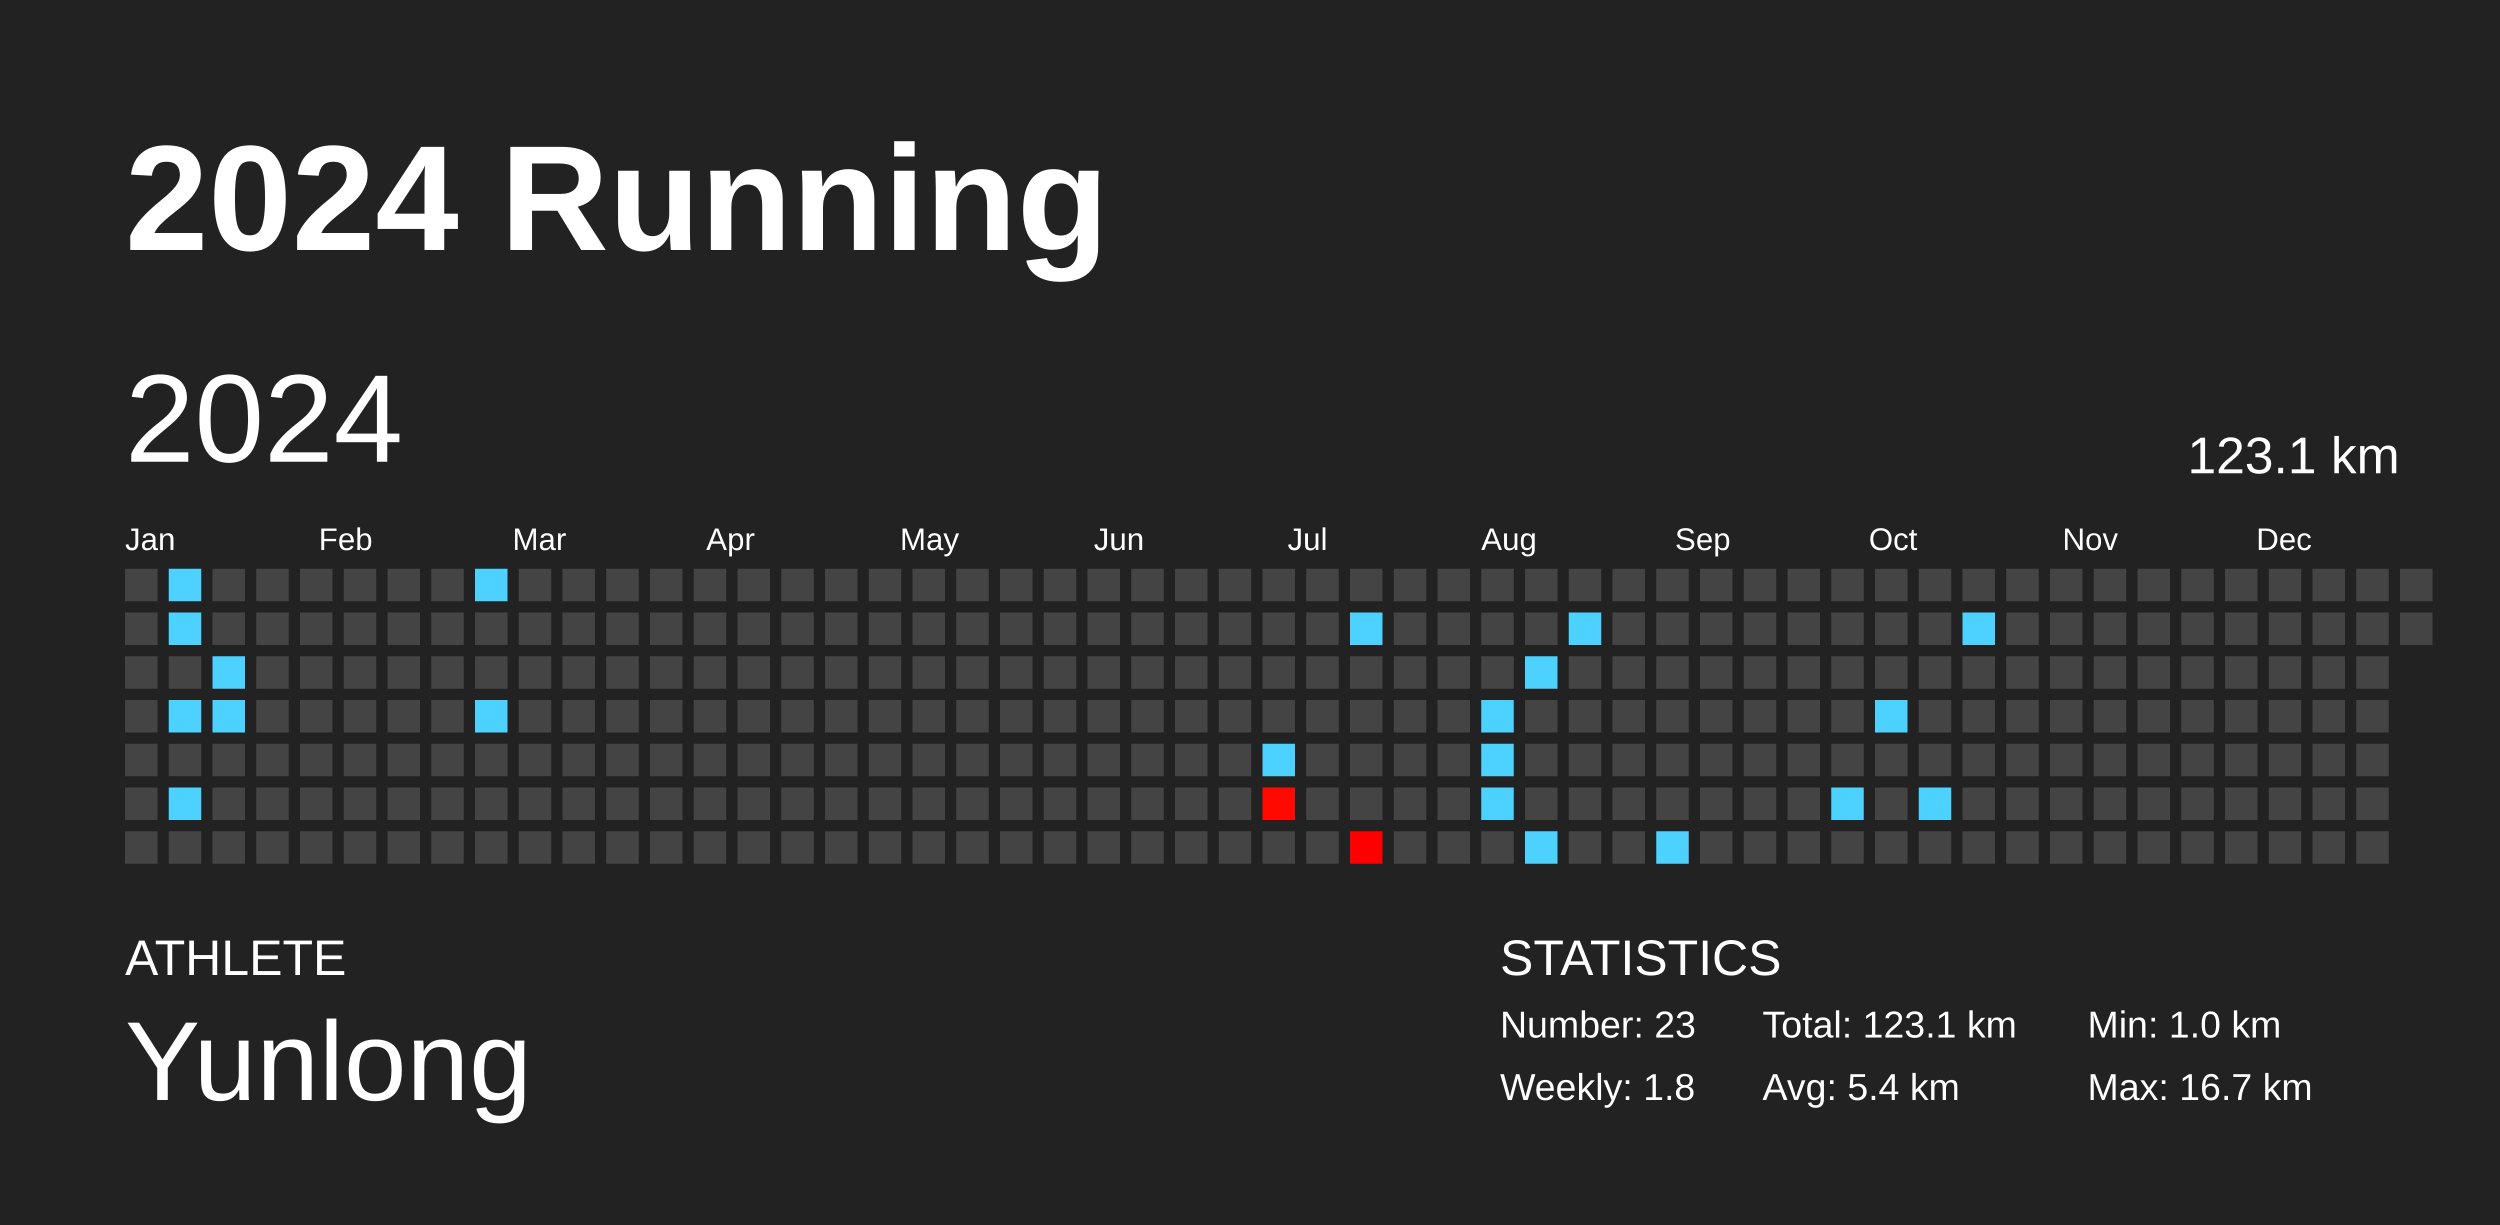
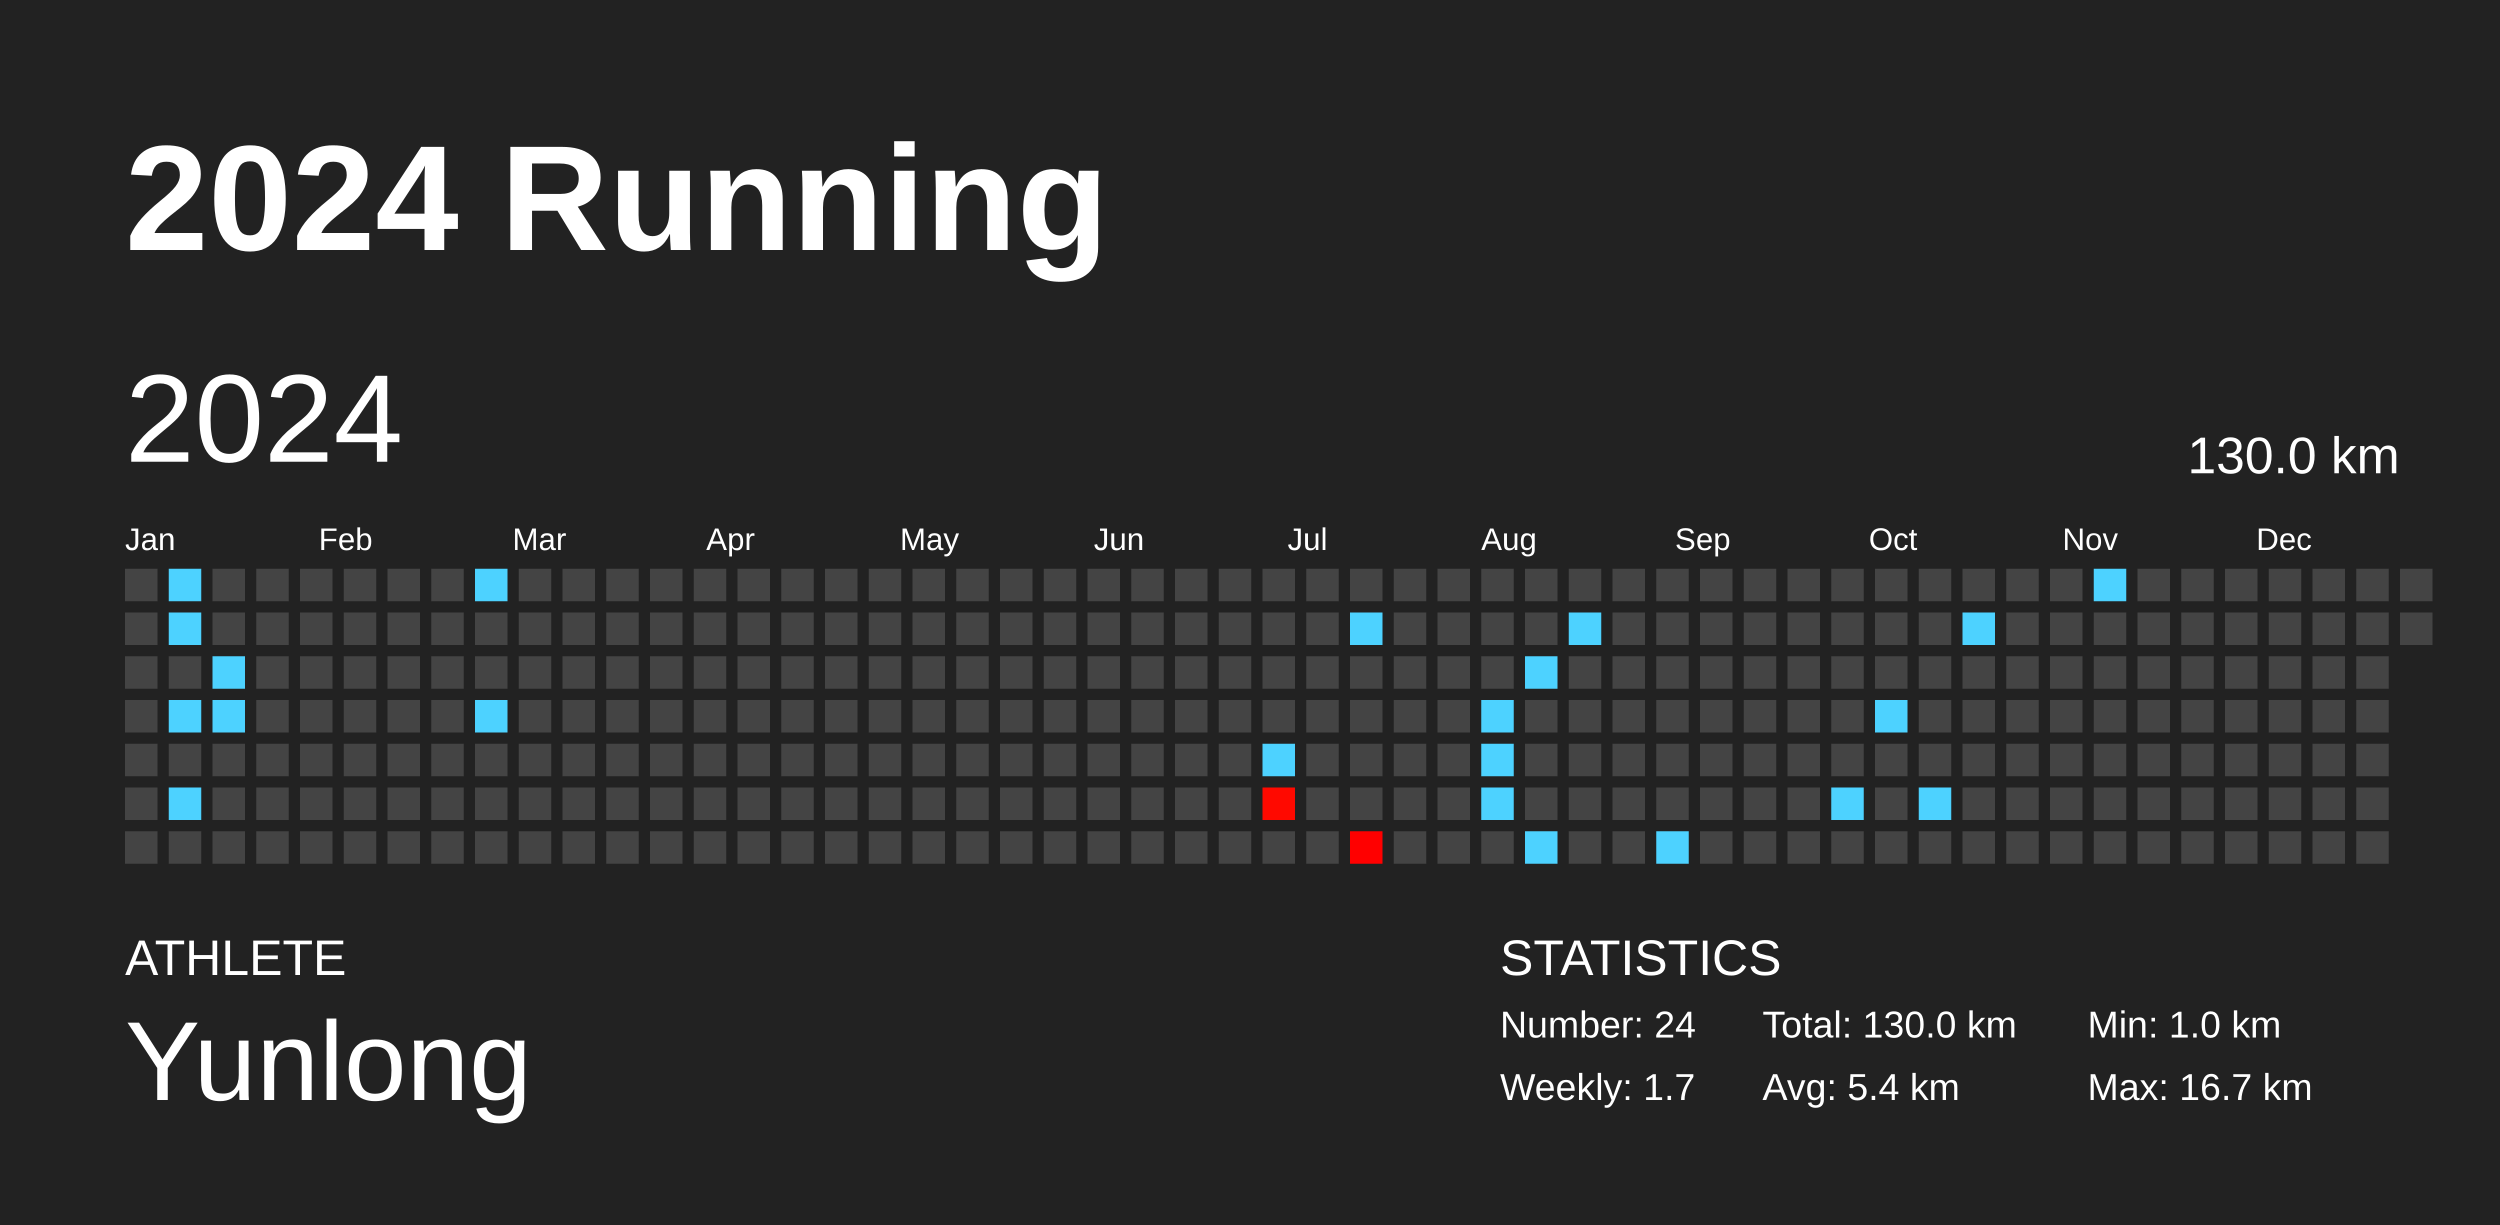
<svg xmlns="http://www.w3.org/2000/svg" baseProfile="full" height="98mm" version="1.1" viewBox="0,0,200,98" width="200mm">
  <defs />
  <rect fill="#222222" height="98" width="200" x="0" y="0" />
  <text fill="#FFFFFF" style="font-size:12px; font-family:Arial; font-weight:bold;" x="10" y="20">2024 Running</text>
  <text fill="#FFFFFF" style="font-size:4px; font-family:Arial" x="10" y="78">ATHLETE</text>
  <text fill="#FFFFFF" style="font-size:9px; font-family:Arial" x="10" y="88">Yunlong</text>
  <text fill="#FFFFFF" style="font-size:4px; font-family:Arial" x="120" y="78">STATISTICS</text>
-   <text fill="#FFFFFF" style="font-size:3px; font-family:Arial" x="120" y="83">Number: 23</text>
-   <text fill="#FFFFFF" style="font-size:3px; font-family:Arial" x="120" y="88">Weekly: 1.8</text>
-   <text fill="#FFFFFF" style="font-size:3px; font-family:Arial" x="141" y="83">Total: 123.1 km</text>
+   <text fill="#FFFFFF" style="font-size:3px; font-family:Arial" x="120" y="83">Number: 24</text>
+   <text fill="#FFFFFF" style="font-size:3px; font-family:Arial" x="120" y="88">Weekly: 1.7</text>
+   <text fill="#FFFFFF" style="font-size:3px; font-family:Arial" x="141" y="83">Total: 130.0 km</text>
  <text fill="#FFFFFF" style="font-size:3px; font-family:Arial" x="141" y="88">Avg: 5.4 km</text>
  <text fill="#FFFFFF" style="font-size:3px; font-family:Arial" x="167" y="83">Min: 1.0 km</text>
  <text fill="#FFFFFF" style="font-size:3px; font-family:Arial" x="167" y="88">Max: 16.7 km</text>
  <text dominant-baseline="hanging" fill="#FFFFFF" style="font-size:10.0px; font-family:Arial;" x="10" y="30">2024</text>
-   <text dominant-baseline="hanging" fill="#FFFFFF" style="font-size:4.125px; font-family:Arial;" x="175" y="35">123.1 km</text>
+   <text dominant-baseline="hanging" fill="#FFFFFF" style="font-size:4.125px; font-family:Arial;" x="175" y="35">130.0 km</text>
  <text fill="#FFFFFF" style="font-size:2.5px; font-family:Arial" x="10.0" y="44">Jan</text>
  <text fill="#FFFFFF" style="font-size:2.5px; font-family:Arial" x="25.5" y="44">Feb</text>
  <text fill="#FFFFFF" style="font-size:2.5px; font-family:Arial" x="41.0" y="44">Mar</text>
  <text fill="#FFFFFF" style="font-size:2.5px; font-family:Arial" x="56.5" y="44">Apr</text>
  <text fill="#FFFFFF" style="font-size:2.5px; font-family:Arial" x="72.0" y="44">May</text>
  <text fill="#FFFFFF" style="font-size:2.5px; font-family:Arial" x="87.5" y="44">Jun</text>
  <text fill="#FFFFFF" style="font-size:2.5px; font-family:Arial" x="103.0" y="44">Jul</text>
  <text fill="#FFFFFF" style="font-size:2.5px; font-family:Arial" x="118.5" y="44">Aug</text>
  <text fill="#FFFFFF" style="font-size:2.5px; font-family:Arial" x="134.0" y="44">Sep</text>
  <text fill="#FFFFFF" style="font-size:2.5px; font-family:Arial" x="149.5" y="44">Oct</text>
  <text fill="#FFFFFF" style="font-size:2.5px; font-family:Arial" x="165.0" y="44">Nov</text>
  <text fill="#FFFFFF" style="font-size:2.5px; font-family:Arial" x="180.5" y="44">Dec</text>
  <rect fill="#444444" height="2.6" width="2.6" x="10.0" y="45.5" />
  <rect fill="#444444" height="2.6" width="2.6" x="10.0" y="49.0" />
  <rect fill="#444444" height="2.6" width="2.6" x="10.0" y="52.5" />
  <rect fill="#444444" height="2.6" width="2.6" x="10.0" y="56.0" />
  <rect fill="#444444" height="2.6" width="2.6" x="10.0" y="59.5" />
  <rect fill="#444444" height="2.6" width="2.6" x="10.0" y="63.0" />
  <rect fill="#444444" height="2.6" width="2.6" x="10.0" y="66.5" />
  <rect fill="#4dd2ff" height="2.6" width="2.6" x="13.5" y="45.5" />
  <rect fill="#4dd2ff" height="2.6" width="2.6" x="13.5" y="49.0" />
  <rect fill="#444444" height="2.6" width="2.6" x="13.5" y="52.5" />
  <rect fill="#4dd2ff" height="2.6" width="2.6" x="13.5" y="56.0" />
  <rect fill="#444444" height="2.6" width="2.6" x="13.5" y="59.5" />
  <rect fill="#4dd2ff" height="2.6" width="2.6" x="13.5" y="63.0" />
  <rect fill="#444444" height="2.6" width="2.6" x="13.5" y="66.5" />
  <rect fill="#444444" height="2.6" width="2.6" x="17.0" y="45.5" />
  <rect fill="#444444" height="2.6" width="2.6" x="17.0" y="49.0" />
  <rect fill="#4dd2ff" height="2.6" width="2.6" x="17.0" y="52.5" />
  <rect fill="#4dd2ff" height="2.6" width="2.6" x="17.0" y="56.0" />
  <rect fill="#444444" height="2.6" width="2.6" x="17.0" y="59.5" />
  <rect fill="#444444" height="2.6" width="2.6" x="17.0" y="63.0" />
  <rect fill="#444444" height="2.6" width="2.6" x="17.0" y="66.5" />
  <rect fill="#444444" height="2.6" width="2.6" x="20.5" y="45.5" />
  <rect fill="#444444" height="2.6" width="2.6" x="20.5" y="49.0" />
  <rect fill="#444444" height="2.6" width="2.6" x="20.5" y="52.5" />
  <rect fill="#444444" height="2.6" width="2.6" x="20.5" y="56.0" />
  <rect fill="#444444" height="2.6" width="2.6" x="20.5" y="59.5" />
  <rect fill="#444444" height="2.6" width="2.6" x="20.5" y="63.0" />
  <rect fill="#444444" height="2.6" width="2.6" x="20.5" y="66.5" />
  <rect fill="#444444" height="2.6" width="2.6" x="24.0" y="45.5" />
  <rect fill="#444444" height="2.6" width="2.6" x="24.0" y="49.0" />
  <rect fill="#444444" height="2.6" width="2.6" x="24.0" y="52.5" />
  <rect fill="#444444" height="2.6" width="2.6" x="24.0" y="56.0" />
  <rect fill="#444444" height="2.6" width="2.6" x="24.0" y="59.5" />
  <rect fill="#444444" height="2.6" width="2.6" x="24.0" y="63.0" />
  <rect fill="#444444" height="2.6" width="2.6" x="24.0" y="66.5" />
  <rect fill="#444444" height="2.6" width="2.6" x="27.5" y="45.5" />
  <rect fill="#444444" height="2.6" width="2.6" x="27.5" y="49.0" />
  <rect fill="#444444" height="2.6" width="2.6" x="27.5" y="52.5" />
  <rect fill="#444444" height="2.6" width="2.6" x="27.5" y="56.0" />
  <rect fill="#444444" height="2.6" width="2.6" x="27.5" y="59.5" />
  <rect fill="#444444" height="2.6" width="2.6" x="27.5" y="63.0" />
  <rect fill="#444444" height="2.6" width="2.6" x="27.5" y="66.5" />
  <rect fill="#444444" height="2.6" width="2.6" x="31.0" y="45.5" />
  <rect fill="#444444" height="2.6" width="2.6" x="31.0" y="49.0" />
  <rect fill="#444444" height="2.6" width="2.6" x="31.0" y="52.5" />
  <rect fill="#444444" height="2.6" width="2.6" x="31.0" y="56.0" />
  <rect fill="#444444" height="2.6" width="2.6" x="31.0" y="59.5" />
  <rect fill="#444444" height="2.6" width="2.6" x="31.0" y="63.0" />
  <rect fill="#444444" height="2.6" width="2.6" x="31.0" y="66.5" />
  <rect fill="#444444" height="2.6" width="2.6" x="34.5" y="45.5" />
  <rect fill="#444444" height="2.6" width="2.6" x="34.5" y="49.0" />
  <rect fill="#444444" height="2.6" width="2.6" x="34.5" y="52.5" />
  <rect fill="#444444" height="2.6" width="2.6" x="34.5" y="56.0" />
  <rect fill="#444444" height="2.6" width="2.6" x="34.5" y="59.5" />
  <rect fill="#444444" height="2.6" width="2.6" x="34.5" y="63.0" />
  <rect fill="#444444" height="2.6" width="2.6" x="34.5" y="66.5" />
  <rect fill="#4dd2ff" height="2.6" width="2.6" x="38.0" y="45.5" />
  <rect fill="#444444" height="2.6" width="2.6" x="38.0" y="49.0" />
  <rect fill="#444444" height="2.6" width="2.6" x="38.0" y="52.5" />
  <rect fill="#4dd2ff" height="2.6" width="2.6" x="38.0" y="56.0" />
  <rect fill="#444444" height="2.6" width="2.6" x="38.0" y="59.5" />
  <rect fill="#444444" height="2.6" width="2.6" x="38.0" y="63.0" />
  <rect fill="#444444" height="2.6" width="2.6" x="38.0" y="66.5" />
  <rect fill="#444444" height="2.6" width="2.6" x="41.5" y="45.5" />
  <rect fill="#444444" height="2.6" width="2.6" x="41.5" y="49.0" />
  <rect fill="#444444" height="2.6" width="2.6" x="41.5" y="52.5" />
  <rect fill="#444444" height="2.6" width="2.6" x="41.5" y="56.0" />
  <rect fill="#444444" height="2.6" width="2.6" x="41.5" y="59.5" />
  <rect fill="#444444" height="2.6" width="2.6" x="41.5" y="63.0" />
  <rect fill="#444444" height="2.6" width="2.6" x="41.5" y="66.5" />
  <rect fill="#444444" height="2.6" width="2.6" x="45.0" y="45.5" />
  <rect fill="#444444" height="2.6" width="2.6" x="45.0" y="49.0" />
  <rect fill="#444444" height="2.6" width="2.6" x="45.0" y="52.5" />
  <rect fill="#444444" height="2.6" width="2.6" x="45.0" y="56.0" />
  <rect fill="#444444" height="2.6" width="2.6" x="45.0" y="59.5" />
  <rect fill="#444444" height="2.6" width="2.6" x="45.0" y="63.0" />
  <rect fill="#444444" height="2.6" width="2.6" x="45.0" y="66.5" />
  <rect fill="#444444" height="2.6" width="2.6" x="48.5" y="45.5" />
  <rect fill="#444444" height="2.6" width="2.6" x="48.5" y="49.0" />
  <rect fill="#444444" height="2.6" width="2.6" x="48.5" y="52.5" />
  <rect fill="#444444" height="2.6" width="2.6" x="48.5" y="56.0" />
  <rect fill="#444444" height="2.6" width="2.6" x="48.5" y="59.5" />
  <rect fill="#444444" height="2.6" width="2.6" x="48.5" y="63.0" />
  <rect fill="#444444" height="2.6" width="2.6" x="48.5" y="66.5" />
  <rect fill="#444444" height="2.6" width="2.6" x="52.0" y="45.5" />
  <rect fill="#444444" height="2.6" width="2.6" x="52.0" y="49.0" />
  <rect fill="#444444" height="2.6" width="2.6" x="52.0" y="52.5" />
  <rect fill="#444444" height="2.6" width="2.6" x="52.0" y="56.0" />
  <rect fill="#444444" height="2.6" width="2.6" x="52.0" y="59.5" />
  <rect fill="#444444" height="2.6" width="2.6" x="52.0" y="63.0" />
  <rect fill="#444444" height="2.6" width="2.6" x="52.0" y="66.5" />
  <rect fill="#444444" height="2.6" width="2.6" x="55.5" y="45.5" />
  <rect fill="#444444" height="2.6" width="2.6" x="55.5" y="49.0" />
  <rect fill="#444444" height="2.6" width="2.6" x="55.5" y="52.5" />
  <rect fill="#444444" height="2.6" width="2.6" x="55.5" y="56.0" />
  <rect fill="#444444" height="2.6" width="2.6" x="55.5" y="59.5" />
  <rect fill="#444444" height="2.6" width="2.6" x="55.5" y="63.0" />
  <rect fill="#444444" height="2.6" width="2.6" x="55.5" y="66.5" />
  <rect fill="#444444" height="2.6" width="2.6" x="59.0" y="45.5" />
  <rect fill="#444444" height="2.6" width="2.6" x="59.0" y="49.0" />
  <rect fill="#444444" height="2.6" width="2.6" x="59.0" y="52.5" />
  <rect fill="#444444" height="2.6" width="2.6" x="59.0" y="56.0" />
  <rect fill="#444444" height="2.6" width="2.6" x="59.0" y="59.5" />
  <rect fill="#444444" height="2.6" width="2.6" x="59.0" y="63.0" />
  <rect fill="#444444" height="2.6" width="2.6" x="59.0" y="66.5" />
  <rect fill="#444444" height="2.6" width="2.6" x="62.5" y="45.5" />
  <rect fill="#444444" height="2.6" width="2.6" x="62.5" y="49.0" />
  <rect fill="#444444" height="2.6" width="2.6" x="62.5" y="52.5" />
  <rect fill="#444444" height="2.6" width="2.6" x="62.5" y="56.0" />
  <rect fill="#444444" height="2.6" width="2.6" x="62.5" y="59.5" />
  <rect fill="#444444" height="2.6" width="2.6" x="62.5" y="63.0" />
  <rect fill="#444444" height="2.6" width="2.6" x="62.5" y="66.5" />
  <rect fill="#444444" height="2.6" width="2.6" x="66.0" y="45.5" />
  <rect fill="#444444" height="2.6" width="2.6" x="66.0" y="49.0" />
  <rect fill="#444444" height="2.6" width="2.6" x="66.0" y="52.5" />
  <rect fill="#444444" height="2.6" width="2.6" x="66.0" y="56.0" />
  <rect fill="#444444" height="2.6" width="2.6" x="66.0" y="59.5" />
  <rect fill="#444444" height="2.6" width="2.6" x="66.0" y="63.0" />
  <rect fill="#444444" height="2.6" width="2.6" x="66.0" y="66.5" />
  <rect fill="#444444" height="2.6" width="2.6" x="69.5" y="45.5" />
  <rect fill="#444444" height="2.6" width="2.6" x="69.5" y="49.0" />
  <rect fill="#444444" height="2.6" width="2.6" x="69.5" y="52.5" />
  <rect fill="#444444" height="2.6" width="2.6" x="69.5" y="56.0" />
  <rect fill="#444444" height="2.6" width="2.6" x="69.5" y="59.5" />
  <rect fill="#444444" height="2.6" width="2.6" x="69.5" y="63.0" />
  <rect fill="#444444" height="2.6" width="2.6" x="69.5" y="66.5" />
  <rect fill="#444444" height="2.6" width="2.6" x="73.0" y="45.5" />
  <rect fill="#444444" height="2.6" width="2.6" x="73.0" y="49.0" />
  <rect fill="#444444" height="2.6" width="2.6" x="73.0" y="52.5" />
  <rect fill="#444444" height="2.6" width="2.6" x="73.0" y="56.0" />
  <rect fill="#444444" height="2.6" width="2.6" x="73.0" y="59.5" />
  <rect fill="#444444" height="2.6" width="2.6" x="73.0" y="63.0" />
  <rect fill="#444444" height="2.6" width="2.6" x="73.0" y="66.5" />
  <rect fill="#444444" height="2.6" width="2.6" x="76.5" y="45.5" />
  <rect fill="#444444" height="2.6" width="2.6" x="76.5" y="49.0" />
  <rect fill="#444444" height="2.6" width="2.6" x="76.5" y="52.5" />
  <rect fill="#444444" height="2.6" width="2.6" x="76.5" y="56.0" />
  <rect fill="#444444" height="2.6" width="2.6" x="76.5" y="59.5" />
  <rect fill="#444444" height="2.6" width="2.6" x="76.5" y="63.0" />
  <rect fill="#444444" height="2.6" width="2.6" x="76.5" y="66.5" />
  <rect fill="#444444" height="2.6" width="2.6" x="80.0" y="45.5" />
  <rect fill="#444444" height="2.6" width="2.6" x="80.0" y="49.0" />
  <rect fill="#444444" height="2.6" width="2.6" x="80.0" y="52.5" />
  <rect fill="#444444" height="2.6" width="2.6" x="80.0" y="56.0" />
  <rect fill="#444444" height="2.6" width="2.6" x="80.0" y="59.5" />
  <rect fill="#444444" height="2.6" width="2.6" x="80.0" y="63.0" />
  <rect fill="#444444" height="2.6" width="2.6" x="80.0" y="66.5" />
  <rect fill="#444444" height="2.6" width="2.6" x="83.5" y="45.5" />
  <rect fill="#444444" height="2.6" width="2.6" x="83.5" y="49.0" />
  <rect fill="#444444" height="2.6" width="2.6" x="83.5" y="52.5" />
  <rect fill="#444444" height="2.6" width="2.6" x="83.5" y="56.0" />
  <rect fill="#444444" height="2.6" width="2.6" x="83.5" y="59.5" />
  <rect fill="#444444" height="2.6" width="2.6" x="83.5" y="63.0" />
  <rect fill="#444444" height="2.6" width="2.6" x="83.5" y="66.5" />
  <rect fill="#444444" height="2.6" width="2.6" x="87.0" y="45.5" />
  <rect fill="#444444" height="2.6" width="2.6" x="87.0" y="49.0" />
  <rect fill="#444444" height="2.6" width="2.6" x="87.0" y="52.5" />
  <rect fill="#444444" height="2.6" width="2.6" x="87.0" y="56.0" />
  <rect fill="#444444" height="2.6" width="2.6" x="87.0" y="59.5" />
  <rect fill="#444444" height="2.6" width="2.6" x="87.0" y="63.0" />
  <rect fill="#444444" height="2.6" width="2.6" x="87.0" y="66.5" />
  <rect fill="#444444" height="2.6" width="2.6" x="90.5" y="45.5" />
  <rect fill="#444444" height="2.6" width="2.6" x="90.5" y="49.0" />
  <rect fill="#444444" height="2.6" width="2.6" x="90.5" y="52.5" />
  <rect fill="#444444" height="2.6" width="2.6" x="90.5" y="56.0" />
  <rect fill="#444444" height="2.6" width="2.6" x="90.5" y="59.5" />
  <rect fill="#444444" height="2.6" width="2.6" x="90.5" y="63.0" />
  <rect fill="#444444" height="2.6" width="2.6" x="90.5" y="66.5" />
  <rect fill="#444444" height="2.6" width="2.6" x="94.0" y="45.5" />
  <rect fill="#444444" height="2.6" width="2.6" x="94.0" y="49.0" />
  <rect fill="#444444" height="2.6" width="2.6" x="94.0" y="52.5" />
  <rect fill="#444444" height="2.6" width="2.6" x="94.0" y="56.0" />
  <rect fill="#444444" height="2.6" width="2.6" x="94.0" y="59.5" />
  <rect fill="#444444" height="2.6" width="2.6" x="94.0" y="63.0" />
  <rect fill="#444444" height="2.6" width="2.6" x="94.0" y="66.5" />
  <rect fill="#444444" height="2.6" width="2.6" x="97.5" y="45.5" />
  <rect fill="#444444" height="2.6" width="2.6" x="97.5" y="49.0" />
  <rect fill="#444444" height="2.6" width="2.6" x="97.5" y="52.5" />
  <rect fill="#444444" height="2.6" width="2.6" x="97.5" y="56.0" />
  <rect fill="#444444" height="2.6" width="2.6" x="97.5" y="59.5" />
  <rect fill="#444444" height="2.6" width="2.6" x="97.5" y="63.0" />
  <rect fill="#444444" height="2.6" width="2.6" x="97.5" y="66.5" />
  <rect fill="#444444" height="2.6" width="2.6" x="101.0" y="45.5" />
  <rect fill="#444444" height="2.6" width="2.6" x="101.0" y="49.0" />
  <rect fill="#444444" height="2.6" width="2.6" x="101.0" y="52.5" />
  <rect fill="#444444" height="2.6" width="2.6" x="101.0" y="56.0" />
  <rect fill="#4dd2ff" height="2.6" width="2.6" x="101.0" y="59.5" />
  <rect fill="#ff0900" height="2.6" width="2.6" x="101.0" y="63.0" />
  <rect fill="#444444" height="2.6" width="2.6" x="101.0" y="66.5" />
  <rect fill="#444444" height="2.6" width="2.6" x="104.5" y="45.5" />
  <rect fill="#444444" height="2.6" width="2.6" x="104.5" y="49.0" />
  <rect fill="#444444" height="2.6" width="2.6" x="104.5" y="52.5" />
  <rect fill="#444444" height="2.6" width="2.6" x="104.5" y="56.0" />
  <rect fill="#444444" height="2.6" width="2.6" x="104.5" y="59.5" />
  <rect fill="#444444" height="2.6" width="2.6" x="104.5" y="63.0" />
  <rect fill="#444444" height="2.6" width="2.6" x="104.5" y="66.5" />
  <rect fill="#444444" height="2.6" width="2.6" x="108.0" y="45.5" />
  <rect fill="#4dd2ff" height="2.6" width="2.6" x="108.0" y="49.0" />
  <rect fill="#444444" height="2.6" width="2.6" x="108.0" y="52.5" />
  <rect fill="#444444" height="2.6" width="2.6" x="108.0" y="56.0" />
  <rect fill="#444444" height="2.6" width="2.6" x="108.0" y="59.5" />
  <rect fill="#444444" height="2.6" width="2.6" x="108.0" y="63.0" />
  <rect fill="#ff0000" height="2.6" width="2.6" x="108.0" y="66.5" />
  <rect fill="#444444" height="2.6" width="2.6" x="111.5" y="45.5" />
  <rect fill="#444444" height="2.6" width="2.6" x="111.5" y="49.0" />
  <rect fill="#444444" height="2.6" width="2.6" x="111.5" y="52.5" />
  <rect fill="#444444" height="2.6" width="2.6" x="111.5" y="56.0" />
  <rect fill="#444444" height="2.6" width="2.6" x="111.5" y="59.5" />
  <rect fill="#444444" height="2.6" width="2.6" x="111.5" y="63.0" />
  <rect fill="#444444" height="2.6" width="2.6" x="111.5" y="66.5" />
  <rect fill="#444444" height="2.6" width="2.6" x="115.0" y="45.5" />
  <rect fill="#444444" height="2.6" width="2.6" x="115.0" y="49.0" />
  <rect fill="#444444" height="2.6" width="2.6" x="115.0" y="52.5" />
  <rect fill="#444444" height="2.6" width="2.6" x="115.0" y="56.0" />
  <rect fill="#444444" height="2.6" width="2.6" x="115.0" y="59.5" />
  <rect fill="#444444" height="2.6" width="2.6" x="115.0" y="63.0" />
  <rect fill="#444444" height="2.6" width="2.6" x="115.0" y="66.5" />
  <rect fill="#444444" height="2.6" width="2.6" x="118.5" y="45.5" />
  <rect fill="#444444" height="2.6" width="2.6" x="118.5" y="49.0" />
  <rect fill="#444444" height="2.6" width="2.6" x="118.5" y="52.5" />
  <rect fill="#4dd2ff" height="2.6" width="2.6" x="118.5" y="56.0" />
  <rect fill="#4dd2ff" height="2.6" width="2.6" x="118.5" y="59.5" />
  <rect fill="#4dd2ff" height="2.6" width="2.6" x="118.5" y="63.0" />
  <rect fill="#444444" height="2.6" width="2.6" x="118.5" y="66.5" />
  <rect fill="#444444" height="2.6" width="2.6" x="122.0" y="45.5" />
  <rect fill="#444444" height="2.6" width="2.6" x="122.0" y="49.0" />
  <rect fill="#4dd2ff" height="2.6" width="2.6" x="122.0" y="52.5" />
  <rect fill="#444444" height="2.6" width="2.6" x="122.0" y="56.0" />
  <rect fill="#444444" height="2.6" width="2.6" x="122.0" y="59.5" />
  <rect fill="#444444" height="2.6" width="2.6" x="122.0" y="63.0" />
  <rect fill="#4dd2ff" height="2.6" width="2.6" x="122.0" y="66.5" />
  <rect fill="#444444" height="2.6" width="2.6" x="125.5" y="45.5" />
  <rect fill="#4dd2ff" height="2.6" width="2.6" x="125.5" y="49.0" />
  <rect fill="#444444" height="2.6" width="2.6" x="125.5" y="52.5" />
  <rect fill="#444444" height="2.6" width="2.6" x="125.5" y="56.0" />
  <rect fill="#444444" height="2.6" width="2.6" x="125.5" y="59.5" />
  <rect fill="#444444" height="2.6" width="2.6" x="125.5" y="63.0" />
  <rect fill="#444444" height="2.6" width="2.6" x="125.5" y="66.5" />
  <rect fill="#444444" height="2.6" width="2.6" x="129.0" y="45.5" />
  <rect fill="#444444" height="2.6" width="2.6" x="129.0" y="49.0" />
  <rect fill="#444444" height="2.6" width="2.6" x="129.0" y="52.5" />
  <rect fill="#444444" height="2.6" width="2.6" x="129.0" y="56.0" />
  <rect fill="#444444" height="2.6" width="2.6" x="129.0" y="59.5" />
  <rect fill="#444444" height="2.6" width="2.6" x="129.0" y="63.0" />
  <rect fill="#444444" height="2.6" width="2.6" x="129.0" y="66.5" />
  <rect fill="#444444" height="2.6" width="2.6" x="132.5" y="45.5" />
  <rect fill="#444444" height="2.6" width="2.6" x="132.5" y="49.0" />
  <rect fill="#444444" height="2.6" width="2.6" x="132.5" y="52.5" />
  <rect fill="#444444" height="2.6" width="2.6" x="132.5" y="56.0" />
  <rect fill="#444444" height="2.6" width="2.6" x="132.5" y="59.5" />
  <rect fill="#444444" height="2.6" width="2.6" x="132.5" y="63.0" />
  <rect fill="#4dd2ff" height="2.6" width="2.6" x="132.5" y="66.5" />
  <rect fill="#444444" height="2.6" width="2.6" x="136.0" y="45.5" />
  <rect fill="#444444" height="2.6" width="2.6" x="136.0" y="49.0" />
  <rect fill="#444444" height="2.6" width="2.6" x="136.0" y="52.5" />
  <rect fill="#444444" height="2.6" width="2.6" x="136.0" y="56.0" />
  <rect fill="#444444" height="2.6" width="2.6" x="136.0" y="59.5" />
  <rect fill="#444444" height="2.6" width="2.6" x="136.0" y="63.0" />
  <rect fill="#444444" height="2.6" width="2.6" x="136.0" y="66.5" />
  <rect fill="#444444" height="2.6" width="2.6" x="139.5" y="45.5" />
  <rect fill="#444444" height="2.6" width="2.6" x="139.5" y="49.0" />
  <rect fill="#444444" height="2.6" width="2.6" x="139.5" y="52.5" />
  <rect fill="#444444" height="2.6" width="2.6" x="139.5" y="56.0" />
  <rect fill="#444444" height="2.6" width="2.6" x="139.5" y="59.5" />
  <rect fill="#444444" height="2.6" width="2.6" x="139.5" y="63.0" />
  <rect fill="#444444" height="2.6" width="2.6" x="139.5" y="66.5" />
  <rect fill="#444444" height="2.6" width="2.6" x="143.0" y="45.5" />
  <rect fill="#444444" height="2.6" width="2.6" x="143.0" y="49.0" />
  <rect fill="#444444" height="2.6" width="2.6" x="143.0" y="52.5" />
  <rect fill="#444444" height="2.6" width="2.6" x="143.0" y="56.0" />
  <rect fill="#444444" height="2.6" width="2.6" x="143.0" y="59.5" />
  <rect fill="#444444" height="2.6" width="2.6" x="143.0" y="63.0" />
  <rect fill="#444444" height="2.6" width="2.6" x="143.0" y="66.5" />
  <rect fill="#444444" height="2.6" width="2.6" x="146.5" y="45.5" />
  <rect fill="#444444" height="2.6" width="2.6" x="146.5" y="49.0" />
  <rect fill="#444444" height="2.6" width="2.6" x="146.5" y="52.5" />
  <rect fill="#444444" height="2.6" width="2.6" x="146.5" y="56.0" />
  <rect fill="#444444" height="2.6" width="2.6" x="146.5" y="59.5" />
  <rect fill="#4dd2ff" height="2.6" width="2.6" x="146.5" y="63.0" />
  <rect fill="#444444" height="2.6" width="2.6" x="146.5" y="66.5" />
  <rect fill="#444444" height="2.6" width="2.6" x="150.0" y="45.5" />
  <rect fill="#444444" height="2.6" width="2.6" x="150.0" y="49.0" />
  <rect fill="#444444" height="2.6" width="2.6" x="150.0" y="52.5" />
  <rect fill="#4dd2ff" height="2.6" width="2.6" x="150.0" y="56.0" />
  <rect fill="#444444" height="2.6" width="2.6" x="150.0" y="59.5" />
  <rect fill="#444444" height="2.6" width="2.6" x="150.0" y="63.0" />
  <rect fill="#444444" height="2.6" width="2.6" x="150.0" y="66.5" />
  <rect fill="#444444" height="2.6" width="2.6" x="153.5" y="45.5" />
  <rect fill="#444444" height="2.6" width="2.6" x="153.5" y="49.0" />
  <rect fill="#444444" height="2.6" width="2.6" x="153.5" y="52.5" />
  <rect fill="#444444" height="2.6" width="2.6" x="153.5" y="56.0" />
  <rect fill="#444444" height="2.6" width="2.6" x="153.5" y="59.5" />
  <rect fill="#4dd2ff" height="2.6" width="2.6" x="153.5" y="63.0" />
  <rect fill="#444444" height="2.6" width="2.6" x="153.5" y="66.5" />
  <rect fill="#444444" height="2.6" width="2.6" x="157.0" y="45.5" />
  <rect fill="#4dd2ff" height="2.6" width="2.6" x="157.0" y="49.0" />
  <rect fill="#444444" height="2.6" width="2.6" x="157.0" y="52.5" />
  <rect fill="#444444" height="2.6" width="2.6" x="157.0" y="56.0" />
  <rect fill="#444444" height="2.6" width="2.6" x="157.0" y="59.5" />
  <rect fill="#444444" height="2.6" width="2.6" x="157.0" y="63.0" />
  <rect fill="#444444" height="2.6" width="2.6" x="157.0" y="66.5" />
  <rect fill="#444444" height="2.6" width="2.6" x="160.5" y="45.5" />
  <rect fill="#444444" height="2.6" width="2.6" x="160.5" y="49.0" />
  <rect fill="#444444" height="2.6" width="2.6" x="160.5" y="52.5" />
  <rect fill="#444444" height="2.6" width="2.6" x="160.5" y="56.0" />
  <rect fill="#444444" height="2.6" width="2.6" x="160.5" y="59.5" />
  <rect fill="#444444" height="2.6" width="2.6" x="160.5" y="63.0" />
  <rect fill="#444444" height="2.6" width="2.6" x="160.5" y="66.5" />
  <rect fill="#444444" height="2.6" width="2.6" x="164.0" y="45.5" />
  <rect fill="#444444" height="2.6" width="2.6" x="164.0" y="49.0" />
  <rect fill="#444444" height="2.6" width="2.6" x="164.0" y="52.5" />
  <rect fill="#444444" height="2.6" width="2.6" x="164.0" y="56.0" />
  <rect fill="#444444" height="2.6" width="2.6" x="164.0" y="59.5" />
  <rect fill="#444444" height="2.6" width="2.6" x="164.0" y="63.0" />
  <rect fill="#444444" height="2.6" width="2.6" x="164.0" y="66.5" />
-   <rect fill="#444444" height="2.6" width="2.6" x="167.5" y="45.5" />
+   <rect fill="#4dd2ff" height="2.6" width="2.6" x="167.5" y="45.5" />
  <rect fill="#444444" height="2.6" width="2.6" x="167.5" y="49.0" />
  <rect fill="#444444" height="2.6" width="2.6" x="167.5" y="52.5" />
  <rect fill="#444444" height="2.6" width="2.6" x="167.5" y="56.0" />
  <rect fill="#444444" height="2.6" width="2.6" x="167.5" y="59.5" />
  <rect fill="#444444" height="2.6" width="2.6" x="167.5" y="63.0" />
  <rect fill="#444444" height="2.6" width="2.6" x="167.5" y="66.5" />
  <rect fill="#444444" height="2.6" width="2.6" x="171.0" y="45.5" />
  <rect fill="#444444" height="2.6" width="2.6" x="171.0" y="49.0" />
  <rect fill="#444444" height="2.6" width="2.6" x="171.0" y="52.5" />
  <rect fill="#444444" height="2.6" width="2.6" x="171.0" y="56.0" />
  <rect fill="#444444" height="2.6" width="2.6" x="171.0" y="59.5" />
  <rect fill="#444444" height="2.6" width="2.6" x="171.0" y="63.0" />
  <rect fill="#444444" height="2.6" width="2.6" x="171.0" y="66.5" />
  <rect fill="#444444" height="2.6" width="2.6" x="174.5" y="45.5" />
  <rect fill="#444444" height="2.6" width="2.6" x="174.5" y="49.0" />
  <rect fill="#444444" height="2.6" width="2.6" x="174.5" y="52.5" />
  <rect fill="#444444" height="2.6" width="2.6" x="174.5" y="56.0" />
  <rect fill="#444444" height="2.6" width="2.6" x="174.5" y="59.5" />
  <rect fill="#444444" height="2.6" width="2.6" x="174.5" y="63.0" />
  <rect fill="#444444" height="2.6" width="2.6" x="174.5" y="66.5" />
  <rect fill="#444444" height="2.6" width="2.6" x="178.0" y="45.5" />
  <rect fill="#444444" height="2.6" width="2.6" x="178.0" y="49.0" />
  <rect fill="#444444" height="2.6" width="2.6" x="178.0" y="52.5" />
  <rect fill="#444444" height="2.6" width="2.6" x="178.0" y="56.0" />
  <rect fill="#444444" height="2.6" width="2.6" x="178.0" y="59.5" />
  <rect fill="#444444" height="2.6" width="2.6" x="178.0" y="63.0" />
  <rect fill="#444444" height="2.6" width="2.6" x="178.0" y="66.5" />
  <rect fill="#444444" height="2.6" width="2.6" x="181.5" y="45.5" />
  <rect fill="#444444" height="2.6" width="2.6" x="181.5" y="49.0" />
  <rect fill="#444444" height="2.6" width="2.6" x="181.5" y="52.5" />
  <rect fill="#444444" height="2.6" width="2.6" x="181.5" y="56.0" />
  <rect fill="#444444" height="2.6" width="2.6" x="181.5" y="59.5" />
  <rect fill="#444444" height="2.6" width="2.6" x="181.5" y="63.0" />
  <rect fill="#444444" height="2.6" width="2.6" x="181.5" y="66.5" />
  <rect fill="#444444" height="2.6" width="2.6" x="185.0" y="45.5" />
  <rect fill="#444444" height="2.6" width="2.6" x="185.0" y="49.0" />
  <rect fill="#444444" height="2.6" width="2.6" x="185.0" y="52.5" />
  <rect fill="#444444" height="2.6" width="2.6" x="185.0" y="56.0" />
  <rect fill="#444444" height="2.6" width="2.6" x="185.0" y="59.5" />
  <rect fill="#444444" height="2.6" width="2.6" x="185.0" y="63.0" />
  <rect fill="#444444" height="2.6" width="2.6" x="185.0" y="66.5" />
  <rect fill="#444444" height="2.6" width="2.6" x="188.5" y="45.5" />
  <rect fill="#444444" height="2.6" width="2.6" x="188.5" y="49.0" />
  <rect fill="#444444" height="2.6" width="2.6" x="188.5" y="52.5" />
  <rect fill="#444444" height="2.6" width="2.6" x="188.5" y="56.0" />
  <rect fill="#444444" height="2.6" width="2.6" x="188.5" y="59.5" />
  <rect fill="#444444" height="2.6" width="2.6" x="188.5" y="63.0" />
  <rect fill="#444444" height="2.6" width="2.6" x="188.5" y="66.5" />
  <rect fill="#444444" height="2.6" width="2.6" x="192.0" y="45.5" />
  <rect fill="#444444" height="2.6" width="2.6" x="192.0" y="49.0" />
</svg>
